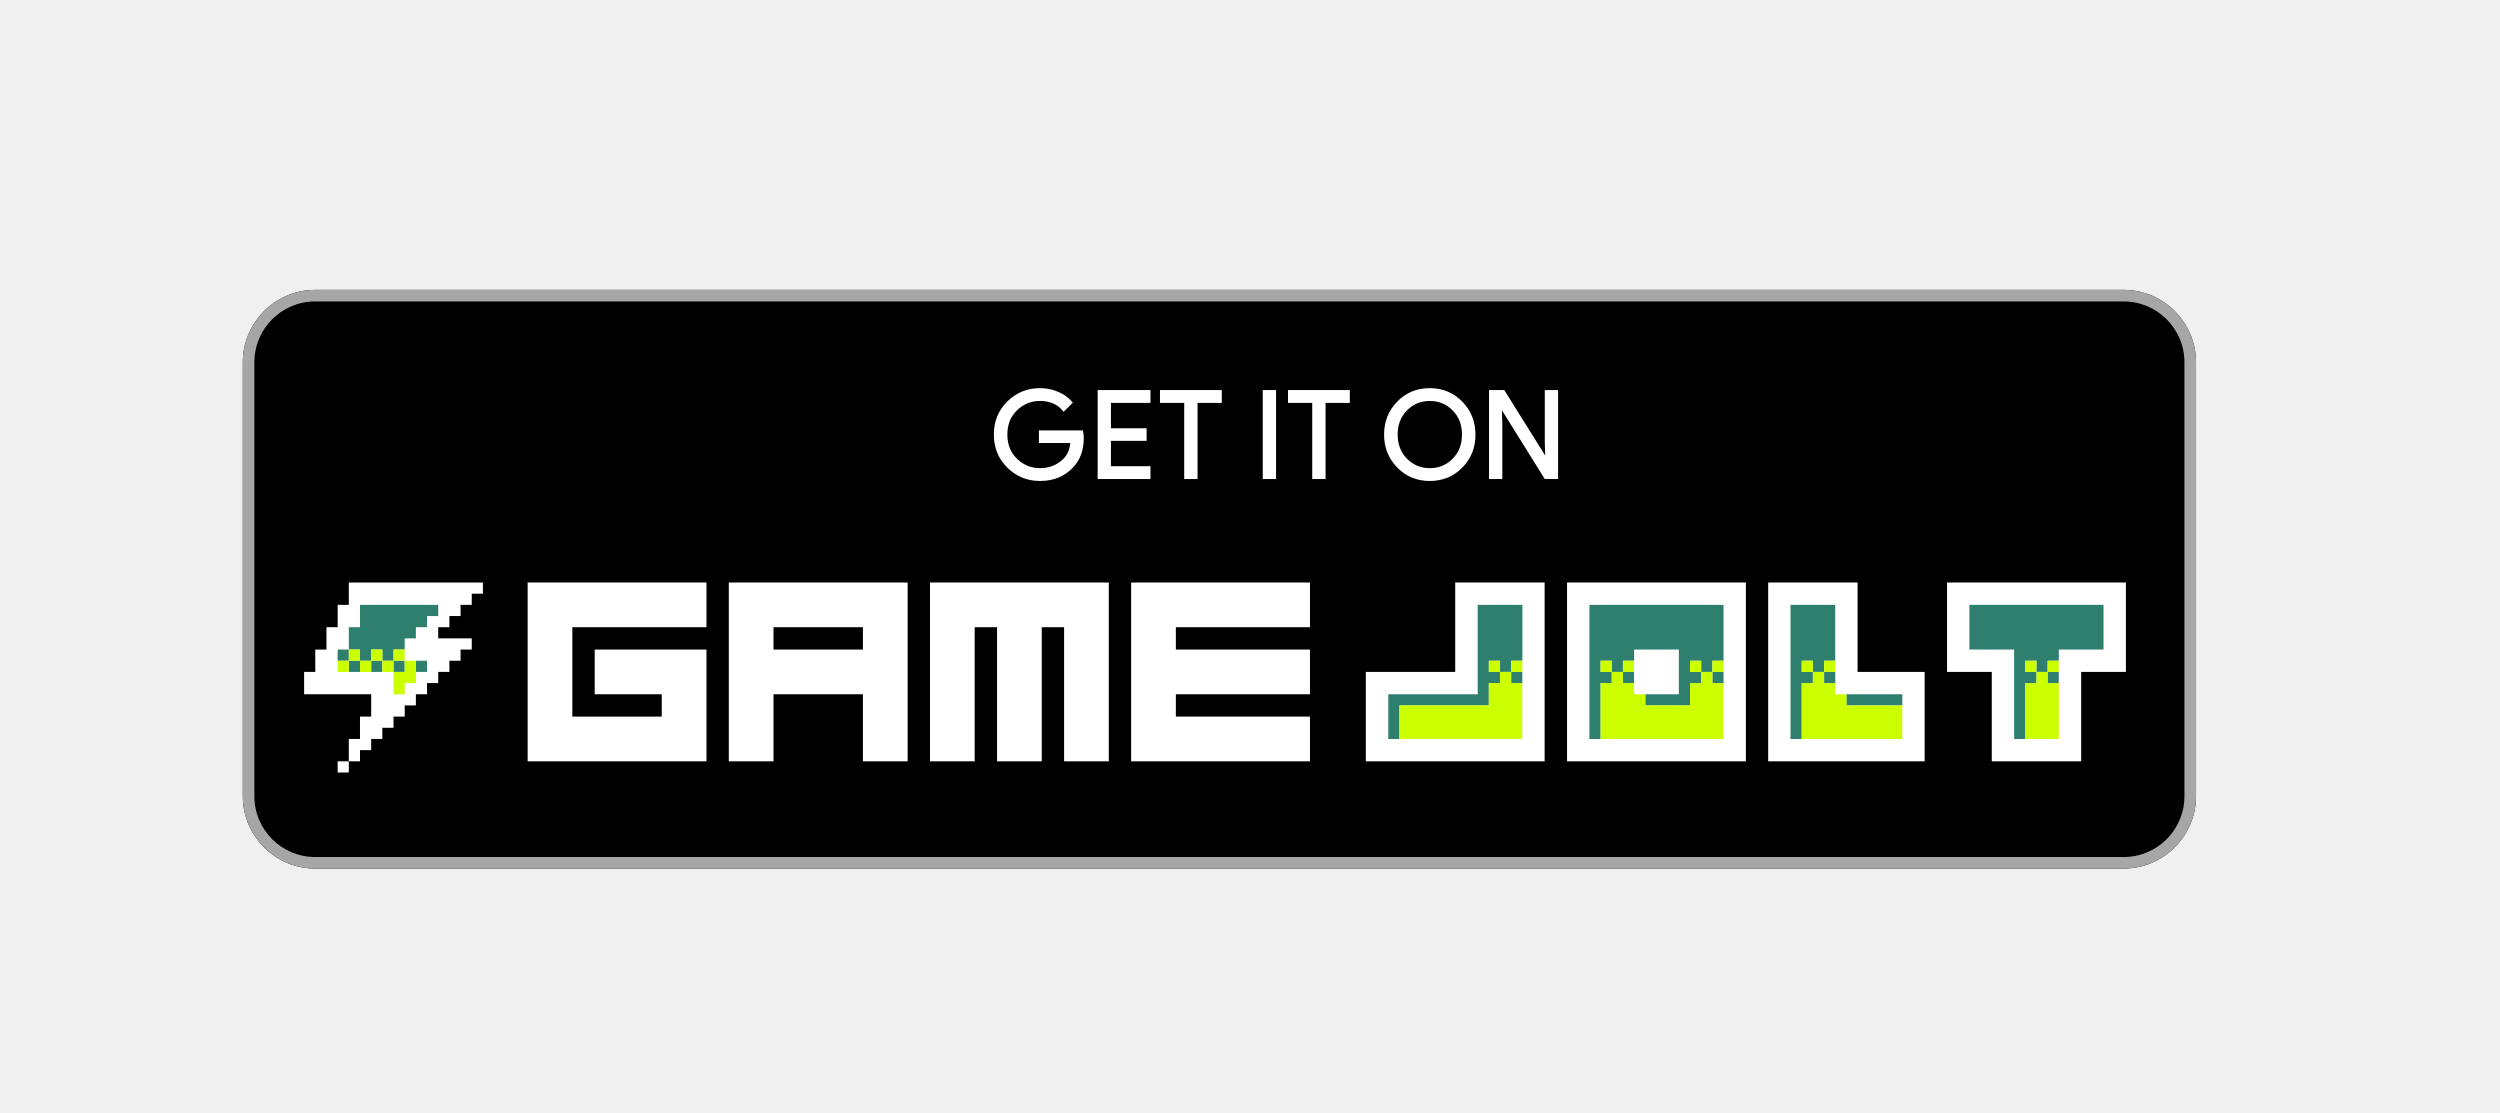
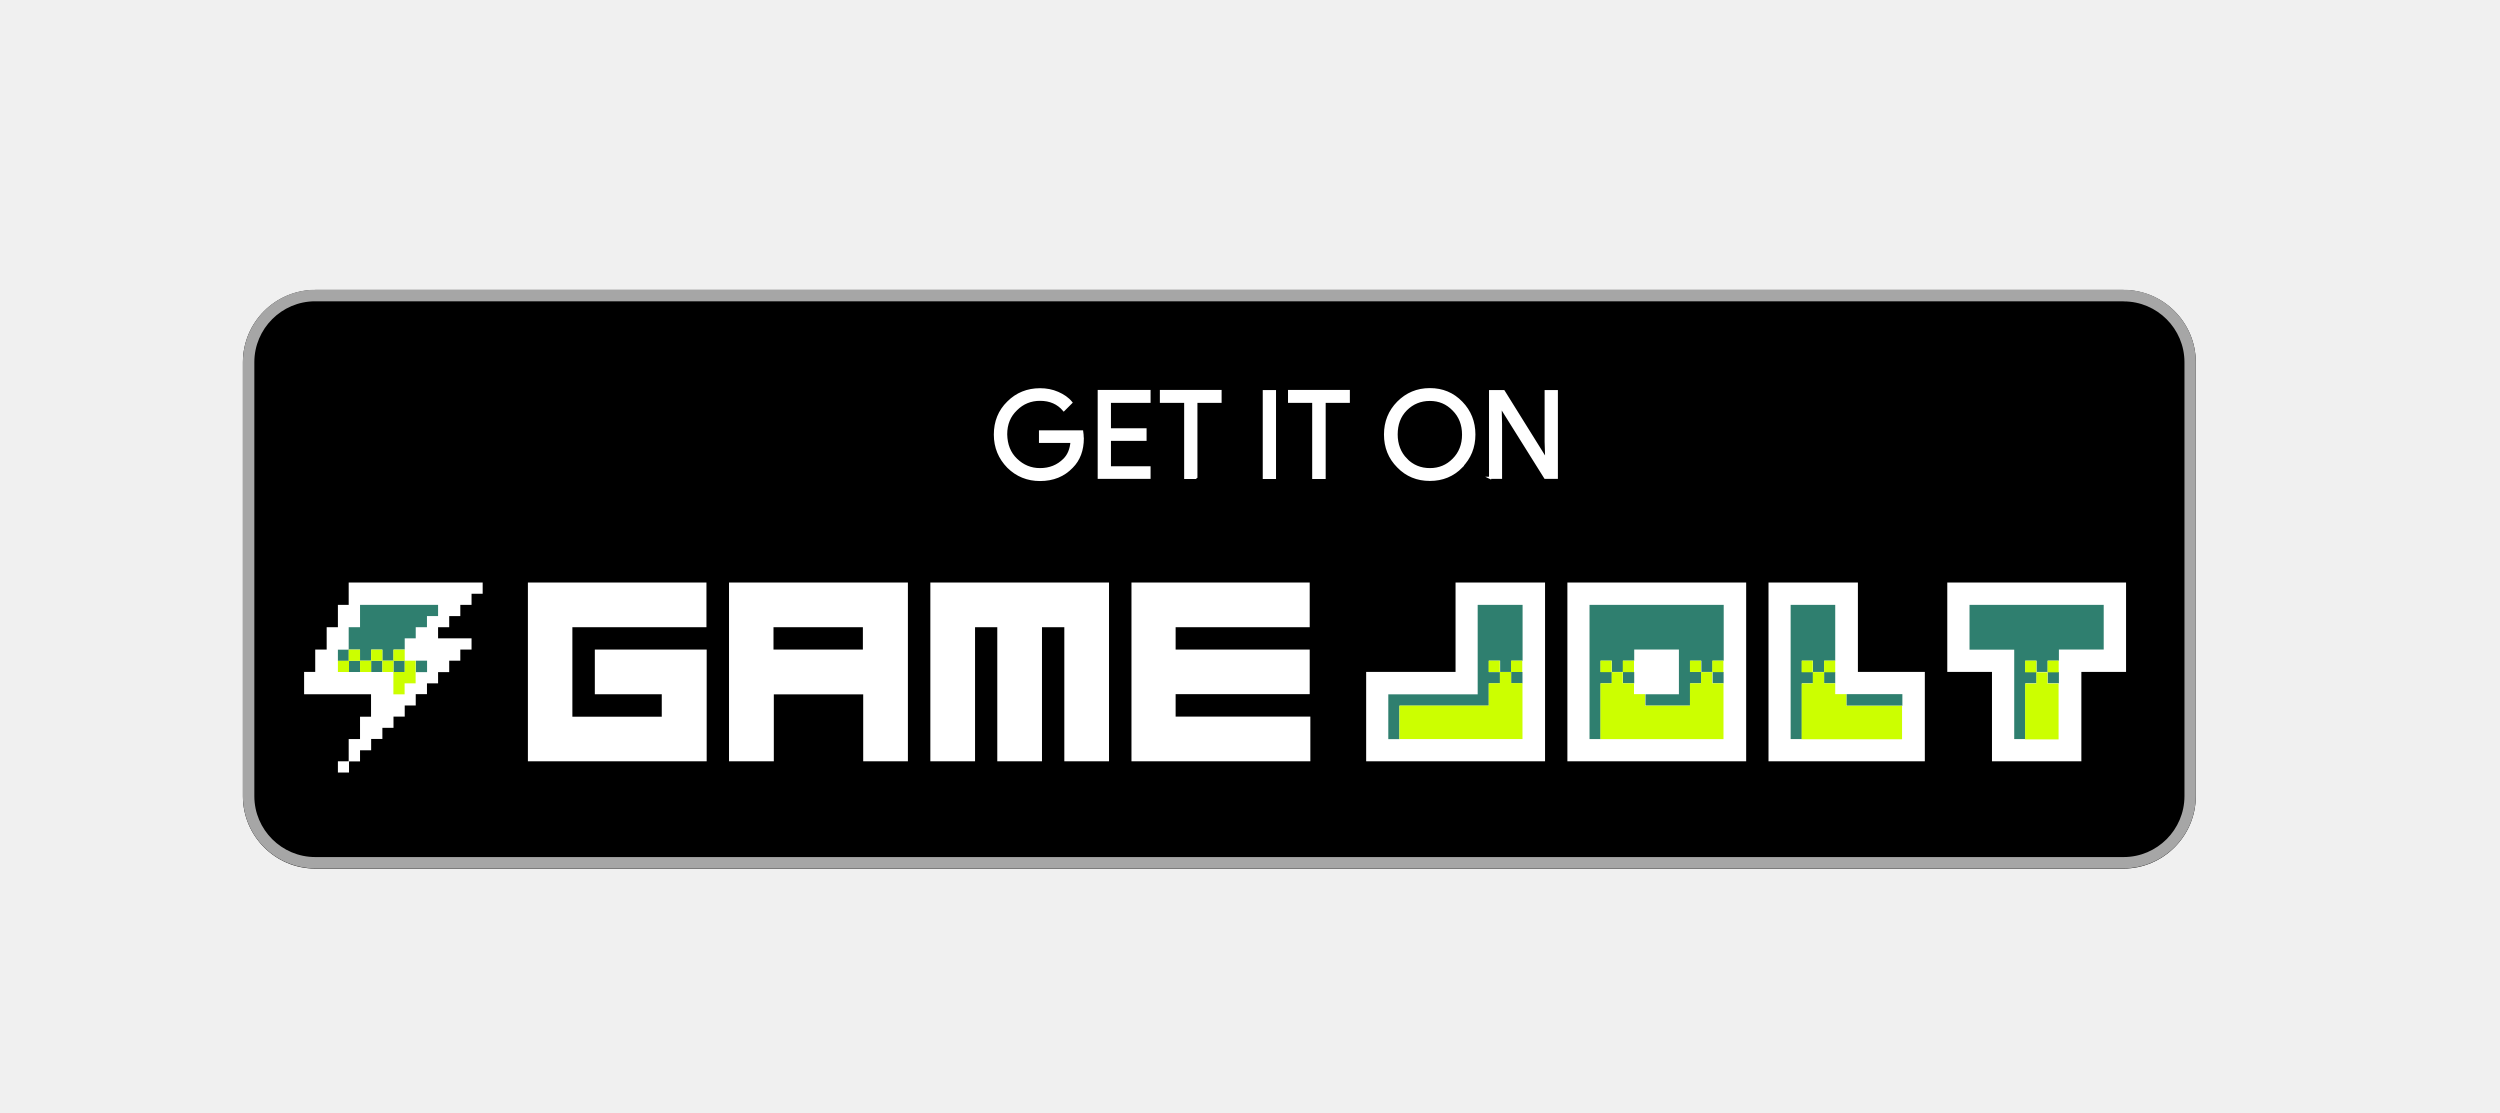
- <svg xmlns="http://www.w3.org/2000/svg" id="Layer_1" xml:space="preserve" height="103.05px" viewBox="0 0 231.579 103.051" width="231.58px" version="1.1" y="0px" x="0px" enable-background="new 0 0 231.579 103.051">
-   <rect fill-opacity="0" height="80.413" width="207.73" y="13.45" x="9.088" fill="#fff" />
-   <path d="m196.72 80.459h-167.53c-3.686 0-6.701-3.016-6.701-6.699v-40.207c0-3.685 3.016-6.701 6.701-6.701h167.53c3.687 0 6.703 3.016 6.703 6.701v40.207c0 3.685-3.02 6.699-6.7 6.699z" />
-   <path d="m196.72 27.924c3.104 0 5.629 2.525 5.629 5.629v40.207c0 3.104-2.523 5.629-5.629 5.629h-167.53c-3.104 0-5.628-2.524-5.628-5.629v-40.207c0-3.104 2.524-5.629 5.628-5.629h167.53m0-1.072h-167.53c-3.686 0-6.701 3.016-6.701 6.701v40.207c0 3.686 3.016 6.699 6.701 6.699h167.53c3.687 0 6.703-3.016 6.703-6.699v-40.207c0-3.685-3.02-6.701-6.7-6.701z" fill="#A6A6A6" />
-   <g stroke="#fff" stroke-width=".2" stroke-miterlimit="10" fill="#fff">
-     <path d="m100.29 40.58c0 1.123-0.333 2.017-0.998 2.684-0.756 0.793-1.743 1.19-2.955 1.19-1.16 0-2.146-0.402-2.958-1.207-0.813-0.805-1.219-1.803-1.219-2.993 0-1.191 0.406-2.188 1.219-2.993 0.812-0.805 1.799-1.207 2.958-1.207 0.576 0 1.128 0.112 1.651 0.337 0.524 0.225 0.942 0.524 1.256 0.898l-0.707 0.707c-0.531-0.636-1.264-0.954-2.201-0.954-0.846 0-1.579 0.297-2.197 0.892-0.618 0.596-0.926 1.369-0.926 2.319 0 0.951 0.309 1.724 0.926 2.319 0.618 0.595 1.351 0.893 2.197 0.893 0.898 0 1.646-0.299 2.246-0.898 0.39-0.39 0.615-0.933 0.675-1.629h-2.921v-0.966h3.897c0.04 0.211 0.06 0.413 0.06 0.608z" />
-     <path d="m106.47 37.221h-3.662v2.55h3.303v0.966h-3.303v2.549h3.662v0.988h-4.693v-8.042h4.693v0.989z" />
-     <path d="m110.83 44.274h-1.034v-7.053h-2.246v-0.988h5.526v0.988h-2.246v7.053z" />
-     <path d="m117.07 44.274v-8.042h1.033v8.042h-1.03z" />
-     <path d="m122.69 44.274h-1.035v-7.053h-2.245v-0.988h5.526v0.988h-2.246v7.053z" />
-     <path d="m135.39 43.235c-0.789 0.813-1.771 1.219-2.947 1.219s-2.158-0.406-2.947-1.219c-0.791-0.812-1.186-1.806-1.186-2.981s0.395-2.169 1.186-2.981c0.789-0.813 1.771-1.219 2.947-1.219 1.168 0 2.146 0.408 2.943 1.224 0.793 0.816 1.188 1.808 1.188 2.976 0.01 1.176-0.39 2.169-1.18 2.981zm-5.13-0.673c0.596 0.603 1.322 0.904 2.186 0.904 0.861 0 1.59-0.301 2.184-0.904 0.598-0.603 0.896-1.373 0.896-2.308s-0.299-1.705-0.896-2.308c-0.594-0.603-1.32-0.903-2.184-0.903s-1.59 0.301-2.186 0.903c-0.595 0.603-0.893 1.373-0.893 2.308s0.3 1.705 0.89 2.308z" />
-     <path d="m138.03 44.274v-8.042h1.258l3.908 6.256h0.045l-0.045-1.55v-4.706h1.033v8.042h-1.078l-4.088-6.558h-0.045l0.045 1.549v5.009h-1.03z" />
+ <svg xmlns="http://www.w3.org/2000/svg" width="231.579" height="103.051">
+   <path fill="none" d="M9.1 13.45H216.8v80.4H9.1z" />
+   <path d="M196.72 80.46H29.2c-3.7 0-6.7-3.02-6.7-6.7v-40.2c0-3.7 3-6.7 6.7-6.7H196.7c3.68 0 6.7 3 6.7 6.7v40.2c0 3.68-3.02 6.7-6.7 6.7z" />
+   <path fill="#A6A6A6" d="M196.72 27.92c3.1 0 5.63 2.53 5.63 5.63v40.2c0 3.1-2.53 5.64-5.63 5.64H29.2c-3.1 0-5.64-2.53-5.64-5.64v-40.2c0-3.1 2.53-5.64 5.63-5.64H196.7m0-1.07H29.2c-3.7 0-6.7 3.02-6.7 6.7v40.2c0 3.7 3 6.7 6.7 6.7H196.7c3.68 0 6.7-3 6.7-6.7v-40.2c0-3.68-3.02-6.7-6.7-6.7z" />
+   <g fill="#fff" stroke="#fff" stroke-width=".2" stroke-miterlimit="10">
+     <path d="M100.3 40.58c0 1.12-.34 2.02-1 2.68-.76.8-1.75 1.2-2.96 1.2-1.16 0-2.15-.4-2.96-1.2-.8-.82-1.22-1.82-1.22-3 0-1.2.4-2.2 1.22-3 .8-.8 1.8-1.2 2.96-1.2.57 0 1.13.1 1.65.33.5.22.93.5 1.25.9l-.7.7c-.54-.64-1.27-.96-2.2-.96-.86 0-1.6.3-2.2.9-.63.6-.94 1.36-.94 2.3.02.96.32 1.74.94 2.33.62.6 1.35.9 2.2.9.9 0 1.64-.3 2.24-.9.4-.4.62-.94.68-1.63h-2.92v-.97h3.9c.03.2.05.4.05.6zM106.47 37.22h-3.66v2.55h3.3v.97h-3.3v2.55h3.67v.97h-4.7v-8.04h4.7v1zM110.83 44.27h-1.04v-7.05h-2.25v-1h5.52v1h-2.24v7.05zM117.07 44.27v-8.04h1.03v8.04h-1.03zM122.7 44.27h-1.05v-7.05h-2.24v-1h5.53v1h-2.24v7.05zM135.4 43.23c-.8.82-1.78 1.22-2.95 1.22s-2.16-.4-2.95-1.22c-.8-.8-1.2-1.8-1.2-2.98 0-1.17.4-2.17 1.2-2.98.8-.8 1.77-1.22 2.95-1.22 1.16 0 2.14.4 2.94 1.23.78.8 1.18 1.8 1.18 2.97 0 1.18-.4 2.17-1.2 2.98zm-5.14-.67c.6.6 1.32.9 2.2.9.85 0 1.58-.3 2.17-.9.6-.6.9-1.37.9-2.3s-.3-1.7-.9-2.3c-.6-.62-1.32-.92-2.18-.92s-1.6.3-2.2.9c-.6.6-.88 1.38-.88 2.3s.3 1.72.9 2.32zM138.03 44.27v-8.04h1.26l3.9 6.26h.04l-.05-1.56v-4.7h1.03v8.03h-1.08l-4.1-6.55h-.03l.04 1.55v5h-1.03z" />
  </g>
-   <g id="layer2">
-     <path id="rect3780" d="m42.664 54.994v1.035h-1.035v1.035h-1.036v1.036h-1.035v2.071h2.071v1.035h-1.036v1.035h-1.035v1.035h-1.035v1.035h-1.036v1.035h-1.035v1.035h-1.035v1.036h-1.035v1.035h-1.036v1.035h-1.035v3.105h1.035v-1.035h1.036v-1.035h1.035v-1.035h1.035v-1.035h1.035v-1.035h1.036v-1.036h1.035v-1.035h1.035v-1.035h1.036v-1.035h1.035v-1.035h1.035v-1.035h1.035v-1.035h-2.07v-2.071h1.035v-1.035h1.035v-1.035h1.036v-1.035h-3.106zm9.317 0v12.424h2.071v-8.283h12.423v-4.141h-14.494zm28.988 0v2.07h-10.353v4.142h2.071v-2.071h8.282v4.142h-12.424v8.282h4.142v-6.212h8.282v6.212h4.141v-16.565h-4.141zm18.635 0v2.07h-12.423v14.494h4.141v-12.423h2.071v12.424h4.141v-12.424h2.07v12.424h4.142v-16.565h-4.146zm8.286 0v12.424h-2.071v4.141h16.564v-4.141h-12.423v-2.071h12.423v-4.141h-12.423v-2.071h12.423v-4.141h-14.49zm34.16 0v14.494h-14.494v2.07h16.564v-16.564h-2.07zm18.64 0v14.494h-14.494v2.07h16.564v-16.564h-2.07zm10.35 0v8.282h2.07v-8.282h-2.07zm24.85 0v6.212h-4.142v8.282h-6.212v2.07h8.282v-8.282h4.142v-8.282h-2.07zm-131.49 6.212v8.282h-14.493v2.07h16.564v-10.352h-2.071zm116.99 0v2.07h4.141v-2.07h-4.14zm-152.18 2.07v2.07h6.212v-2.07h-6.212zm26.917 0v2.07h6.212v-2.07h-6.212zm121.13 0v6.212h-12.423v2.07h14.494v-8.282h-2.07z" />
-     <path id="rect3815" d="m32.311 53.959v2.07h-1.035v2.07h-1.036v2.071h-1.036v2.07h-1.035v2.07h6.212v2.07h-1.036v2.071h-1.035v2.07h1.035v-1.035h1.036v-1.035h1.035v-1.035h1.035v-1.036h1.035v-1.035h1.036v-1.035h1.035v-1.035h1.035v-1.035h1.036v-1.035h1.035v-1.035h1.035v-1.036h-3.106v-1.034h1.036v-1.035h1.035v-1.035h1.035v-1.035h1.035v-1.035h-12.422zm0 16.564h-1.035v1.035h1.035v-1.035zm16.564-16.564v16.564h16.565v-10.352h-10.353v4.141h6.212v2.07h-8.283v-8.282h12.424v-4.141h-16.565zm18.635 0v16.564h4.141v-6.212h8.282v6.212h4.141v-16.564h-16.564zm18.636 0v16.564h4.141v-12.423h2.071v12.424h4.141v-12.424h2.07v12.424h4.141v-16.565h-16.564zm18.634 0v16.564h16.564v-4.142h-12.423v-2.07h12.423v-4.141h-12.423v-2.07h12.423v-4.141h-16.56zm30.02 0v8.282h-8.282v8.282h16.564v-16.564h-8.28zm10.36 0v16.564h16.564v-16.564h-16.56zm18.63 0v16.564h14.493v-8.282h-6.211v-8.282h-8.28zm16.57 0v8.282h4.141v8.282h8.282v-8.282h4.142v-8.282h-16.56zm-108.71 4.141h8.282v2.071h-8.282v-2.071z" fill="#fff" />
-     <path id="rect3858" d="m33.346 56.029v2.07h-1.035v2.071h1.035v1.035h1.036v-1.035h1.035v1.035h1.035v-1.035h1.035v-1.036h1.036v-1.034h1.035v-1.035h1.035v-1.035h-7.247zm3.106 5.177v1.035h1.035v-1.035h-1.035zm-1.035 0h-1.035v1.035h1.035v-1.035zm-2.071 0h-1.035v1.035h1.035v-1.035zm-1.035 0v-1.035h-1.035v1.035h1.035zm104.57-5.177v8.282h-8.282v4.142h1.035v-3.106h8.282v-2.07h1.035v-1.035h-1.035v-1.035h1.035v1.035h1.036v-1.035h1.035v-5.177h-4.16zm3.1 6.212v1.035h1.035v-1.035h-1.04zm7.25-6.212v12.424h1.036v-5.177h1.035v-1.035h-1.035v-1.035h1.035v1.035h1.035v-1.035h1.035v-1.035h4.142v4.141h-3.106v1.035h4.142v-2.07h1.035v-1.035h-1.035v-1.035h1.035v1.035h1.035v-1.035h1.035v-5.177h-12.43zm11.39 6.212v1.035h1.035v-1.035h-1.04zm-8.29 0v1.035h1.035v-1.035h-1.03zm15.53-6.212v12.424h1.035v-5.177h1.035v-1.035h-1.035v-1.035h1.035v1.035h1.035v-1.035h1.035v-5.177h-4.16zm3.11 6.212v1.035h1.035v-1.035h-1.03zm13.46-6.212v4.142h4.142v8.282h1.035v-5.177h1.035v-1.035h-1.035v-1.035h1.035v1.035h1.035v-1.035h1.035v-1.035h4.142v-4.142h-12.43zm7.24 6.212v1.035h1.035v-1.035h-1.03zm-151.15-1.035v1.035h1.035v-1.035h-1.035zm132.52 3.106v1.035h5.176v-1.035h-5.18z" fill="#2F7F6F" />
-     <path id="rect3881" d="m32.311 60.171v1.035h1.035v-1.035h-1.035zm1.035 1.035v1.035h1.036v-1.035h-1.036zm1.035 0h1.035v-1.035h-1.035v1.035zm1.036 0v1.035h1.035v-1.035h-1.035zm1.035 0h1.035v-1.035h-1.035v1.035zm1.035 0v1.035h-1.035v2.07h1.035v-1.035h1.036v-2.07h-1.036zm-5.176 0h-1.035v1.035h1.035v-1.035zm105.6 0v1.035h1.035v-1.035h-1.03zm1.03 1.035v1.035h-1.035v2.07h-8.282v3.106h11.389v-5.177h-1.035v-1.035h-1.04zm1.04 0h1.035v-1.035h-1.035v1.035zm8.28-1.035v1.035h1.035v-1.035h-1.04zm1.04 1.035v1.035h-1.035v5.177h11.388v-5.177h-1.035v-1.035h-1.035v1.035h-1.035v2.07h-4.142v-1.035h-1.035v-1.035h-1.035v-1.035h-1.02zm1.03 0h1.035v-1.035h-1.035v1.035zm7.25 0v-1.035h-1.035v1.035h1.04zm1.04 0h1.035v-1.035h-1.035v1.035zm8.28-1.035v1.035h1.035v-1.035h-1.04zm1.03 1.035v1.035h-1.035v5.177h9.317v-3.106h-5.176v-1.035h-1.036v-1.035h-1.035v-1.035h-1.03zm1.04 0h1.035v-1.035h-1.035v1.035zm18.63-1.035v1.035h1.035v-1.035h-1.04zm1.04 1.035v1.035h-1.035v5.177h3.105v-5.177h-1.035v-1.035h-1.02zm1.03 0h1.035v-1.035h-1.035v1.035z" fill="#cf0" />
+   <g>
+     <path d="M42.66 55v1.03h-1.03v1.03H40.6v1.04h-1.04v2.07h2.07v1.04H40.6v1.04h-1.04v1.04h-1.04v1.03H37.5v1.05h-1.05v1.03h-1.03v1.04h-1.04v1.03h-1.03v1.04H32.3v3.09h1.05v-1.04h1.03v-1.04h1.04V69.5h1.03v-1.05h1.04v-1.03h1.02v-1.04h1.04v-1.03h1.03V64.3h1.03V63.3h1.03v-1.04h1.04V61.2h1.03v-1.03h-2.07V58.1h1.04v-1.03h1.03v-1.04h1.04V55h-3.1zm9.32 0V67.4h2.07v-8.28h12.43V55h-14.5zm29 0v2.06H70.6v4.15h2.07v-2.06h8.27v4.14H68.55v8.28h4.14v-6.2h8.27v6.2h4.14V55h-4.13zm18.62 0v2.06H87.18v14.5h4.14V59.13h2.07v12.43h4.13V59.13h2.07v12.43h4.15V55H99.6zm8.3 0V67.4h-2.08v4.14h16.56v-4.14h-12.42v-2.07h12.42V61.2h-12.42v-2.06h12.42V55h-14.5zm34.15 0v14.5h-14.5v2.06h16.57V55h-2.07zm18.64 0v14.5h-14.5v2.06h16.56V55h-2.07zm10.34 0v8.28h2.07v-8.3h-2.06zm24.85 0v6.2h-4.16v8.3h-6.2v2.06h8.27v-8.28h4.16v-8.3h-2.07zM64.4 61.2v8.3H49.9v2.06H66.5V61.2H64.4zm117 0v2.08h4.13V61.2h-4.14zM29.2 63.3v2.07h6.22v-2.07H29.2zm26.92 0v2.07h6.2v-2.07h-6.2zm121.13 0v6.2h-12.42v2.08h14.5v-8.28h-2.08z" />
+     <path fill="#fff" d="M32.3 53.96v2.07H31.3v2.07h-1.04v2.07H29.2v2.07h-1.03v2.07h6.2v2.08h-1.02v2.07H32.3v2.07h1.05V69.5h1.03v-1.05h1.04v-1.03h1.03v-1.04h1.04v-1.03h1.02V64.3h1.04V63.3h1.03v-1.04h1.03V61.2h1.03v-1.03h1.04v-1.04h-3.1V58.1h1.03v-1.03h1.03v-1.04h1.04V55h1.03v-1.04H32.3zm0 16.56H31.3v1.04h1.03v-1.04zM48.9 53.96v16.56h16.56V60.17H55.1v4.14h6.2v2.08h-8.28V58.1h12.42v-4.14H48.88zm18.63 0v16.56h4.15v-6.2h8.28v6.2h4.14V53.96H67.5zm18.65 0v16.56h4.14V58.1h2.06v12.42h4.14V58.1h2.07v12.42h4.14V53.96H86.16zm18.63 0v16.56h16.57v-4.14H108.9V64.3h12.42v-4.13h-12.42V58.1h12.42v-4.14h-16.56zm30.02 0v8.28h-8.28v8.28h16.57V53.96h-8.3zm10.36 0v16.56h16.56V53.96h-16.56zm18.63 0v16.56h14.48v-8.28h-6.2v-8.28h-8.3zm16.56 0v8.28h4.14v8.28h8.28v-8.28h4.14v-8.28h-16.56zM71.66 58.1h8.27v2.07h-8.28V58.1z" />
+     <path fill="#2F7F6F" d="M33.35 56.03v2.07H32.3v2.07h1.05v1.03h1.03v-1.03h1.04v1.03h1.03v-1.03h1.04v-1.04h1.02V58.1h1.04v-1.03h1.03v-1.04h-7.25zm3.1 5.18v1.04h1.04V61.2h-1.05zm-1.03 0h-1.04v1.04h1.04V61.2zm-2.07 0H32.3v1.04h1.05V61.2zm-1.04 0v-1.03H31.3v1.04h1.03zm104.57-5.17v8.28h-8.28v4.15h1.03v-3.1h8.28v-2.07h1.04v-1.04h-1.03V61.2h1.04v1.04h1.04V61.2h1.04v-5.17h-4.15zm3.1 6.2v1.05h1.05v-1.04h-1.04zm7.26-6.2v12.42h1.03v-5.17h1.04v-1.04h-1.04V61.2h1.04v1.04h1.03V61.2h1.04v-1.03h4.14v4.14h-3.1v1.05h4.15v-2.07h1.03v-1.04h-1.03V61.2h1.03v1.04h1.04V61.2h1.03v-5.17h-12.42zm11.4 6.2v1.05h1.02v-1.04h-1.03zm-8.3 0v1.05h1.04v-1.04h-1.04zm15.53-6.2v12.42h1.04v-5.17h1.03v-1.04h-1.03V61.2h1.03v1.04h1.04V61.2H170v-5.17h-4.14zm3.1 6.2v1.05H170v-1.04h-1.03zm13.47-6.2v4.14h4.14v8.28h1.03v-5.17h1.04v-1.04h-1.04V61.2h1.04v1.04h1.03V61.2h1.04v-1.03h4.15v-4.14h-12.42zm7.24 6.2v1.05h1.04v-1.04h-1.03zM38.52 61.22v1.04h1.04V61.2h-1.04zm132.52 3.1v1.05h5.18V64.3h-5.18z" />
+     <path fill="#cf0" d="M32.3 60.17v1.04h1.05v-1.03H32.3zm1.05 1.04v1.04h1.03V61.2h-1.03zm1.03 0h1.04v-1.03h-1.04v1.04zm1.04 0v1.04h1.03V61.2h-1.03zm1.03 0h1.04v-1.03h-1.05v1.04zm1.04 0v1.04h-1.05v2.07h1.04V63.3h1.02V61.2H37.5zm-5.2 0H31.3v1.04h1.03V61.2zm105.6 0v1.04h1.04V61.2h-1.03zm1.04 1.04v1.04h-1.03v2.07h-8.27v3.1h11.4v-5.18h-1.05v-1.03h-1.03zm1.04 0h1.04V61.2h-1.04v1.04zm8.28-1.03v1.04h1.04V61.2h-1.04zm1.04 1.04v1.04h-1.04v5.17h11.4v-5.17h-1.04v-1.04h-1.04v1.04h-1.03v2.07h-4.15V64.3h-1.03V63.3h-1.04v-1.04h-1.03zm1.03 0h1.04V61.2h-1.04v1.04zm7.25 0V61.2h-1.03v1.04h1.03zm1.04 0h1.03V61.2h-1.03v1.04zm8.28-1.03v1.04h1.03V61.2h-1.03zm1.03 1.04v1.04h-1.03v5.17h9.3v-3.1h-5.16V64.3H170V63.3h-1.03v-1.04h-1.04zm1.04 0H170V61.2h-1.03v1.04zm18.63-1.03v1.04h1.04V61.2h-1.04zm1.04 1.04v1.04h-1.04v5.17h3.1v-5.17h-1.03v-1.04h-1.03zm1.03 0h1.04V61.2h-1.03v1.04z" />
  </g>
</svg>
